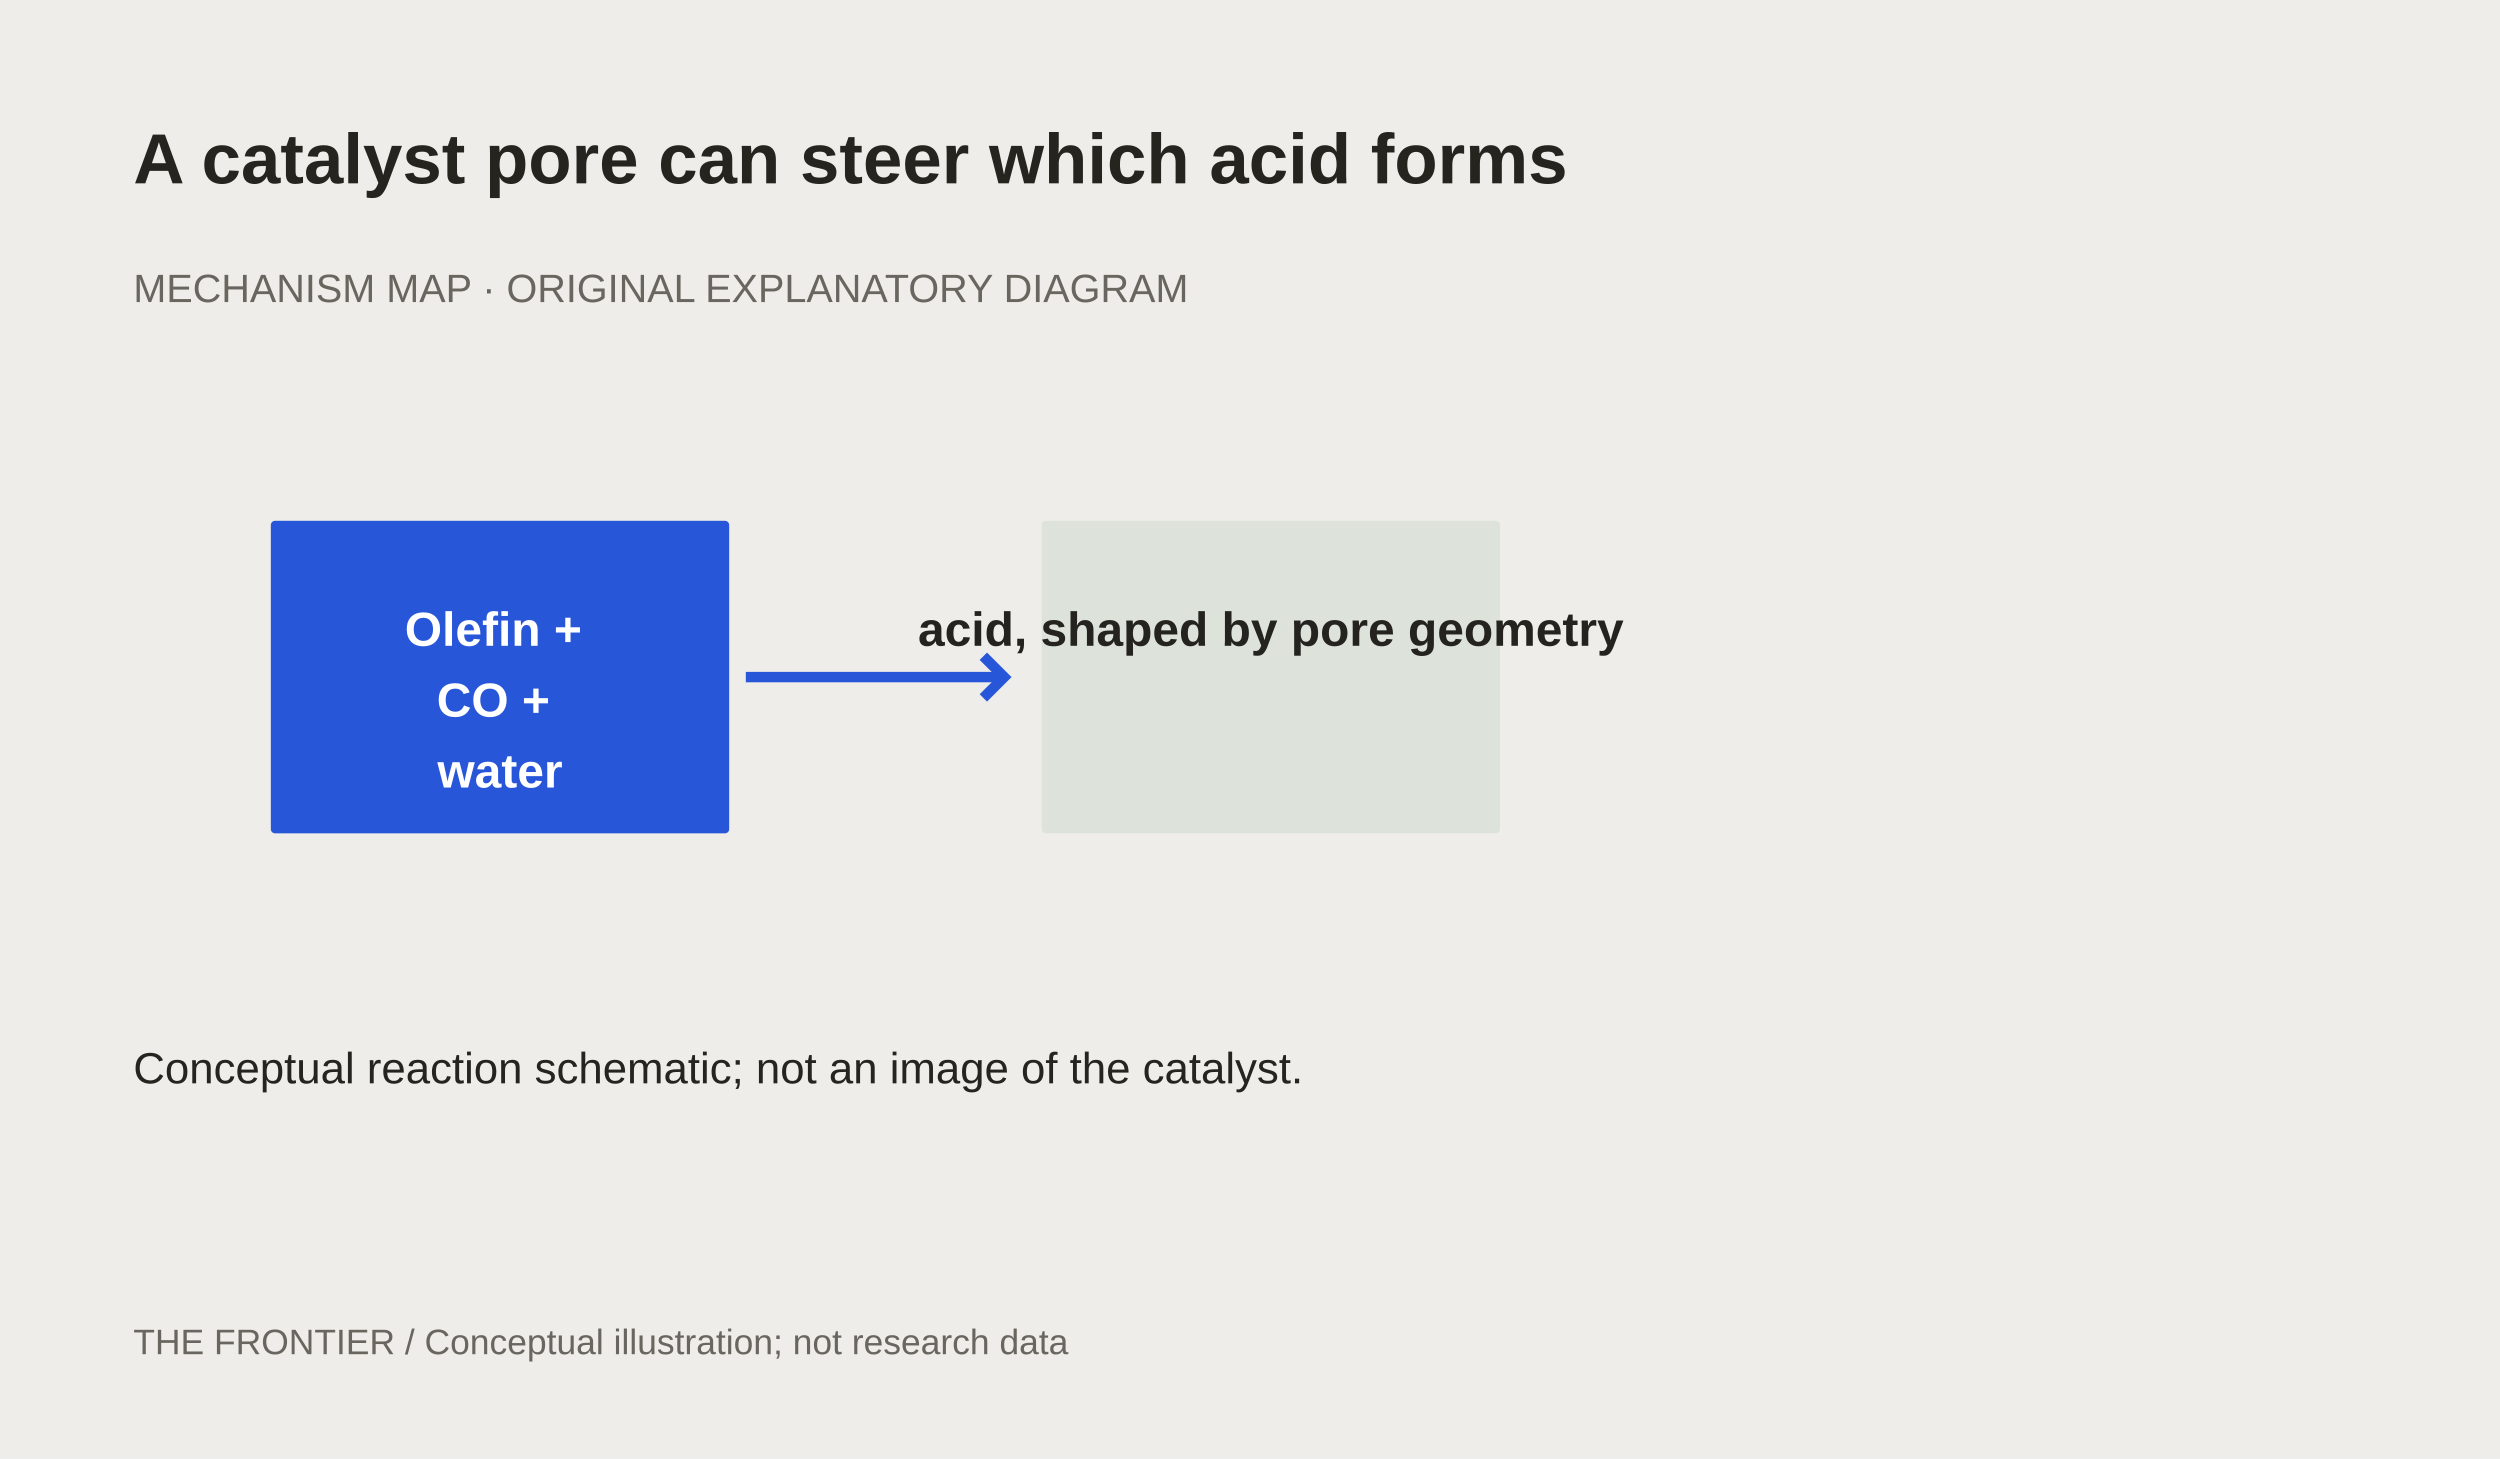
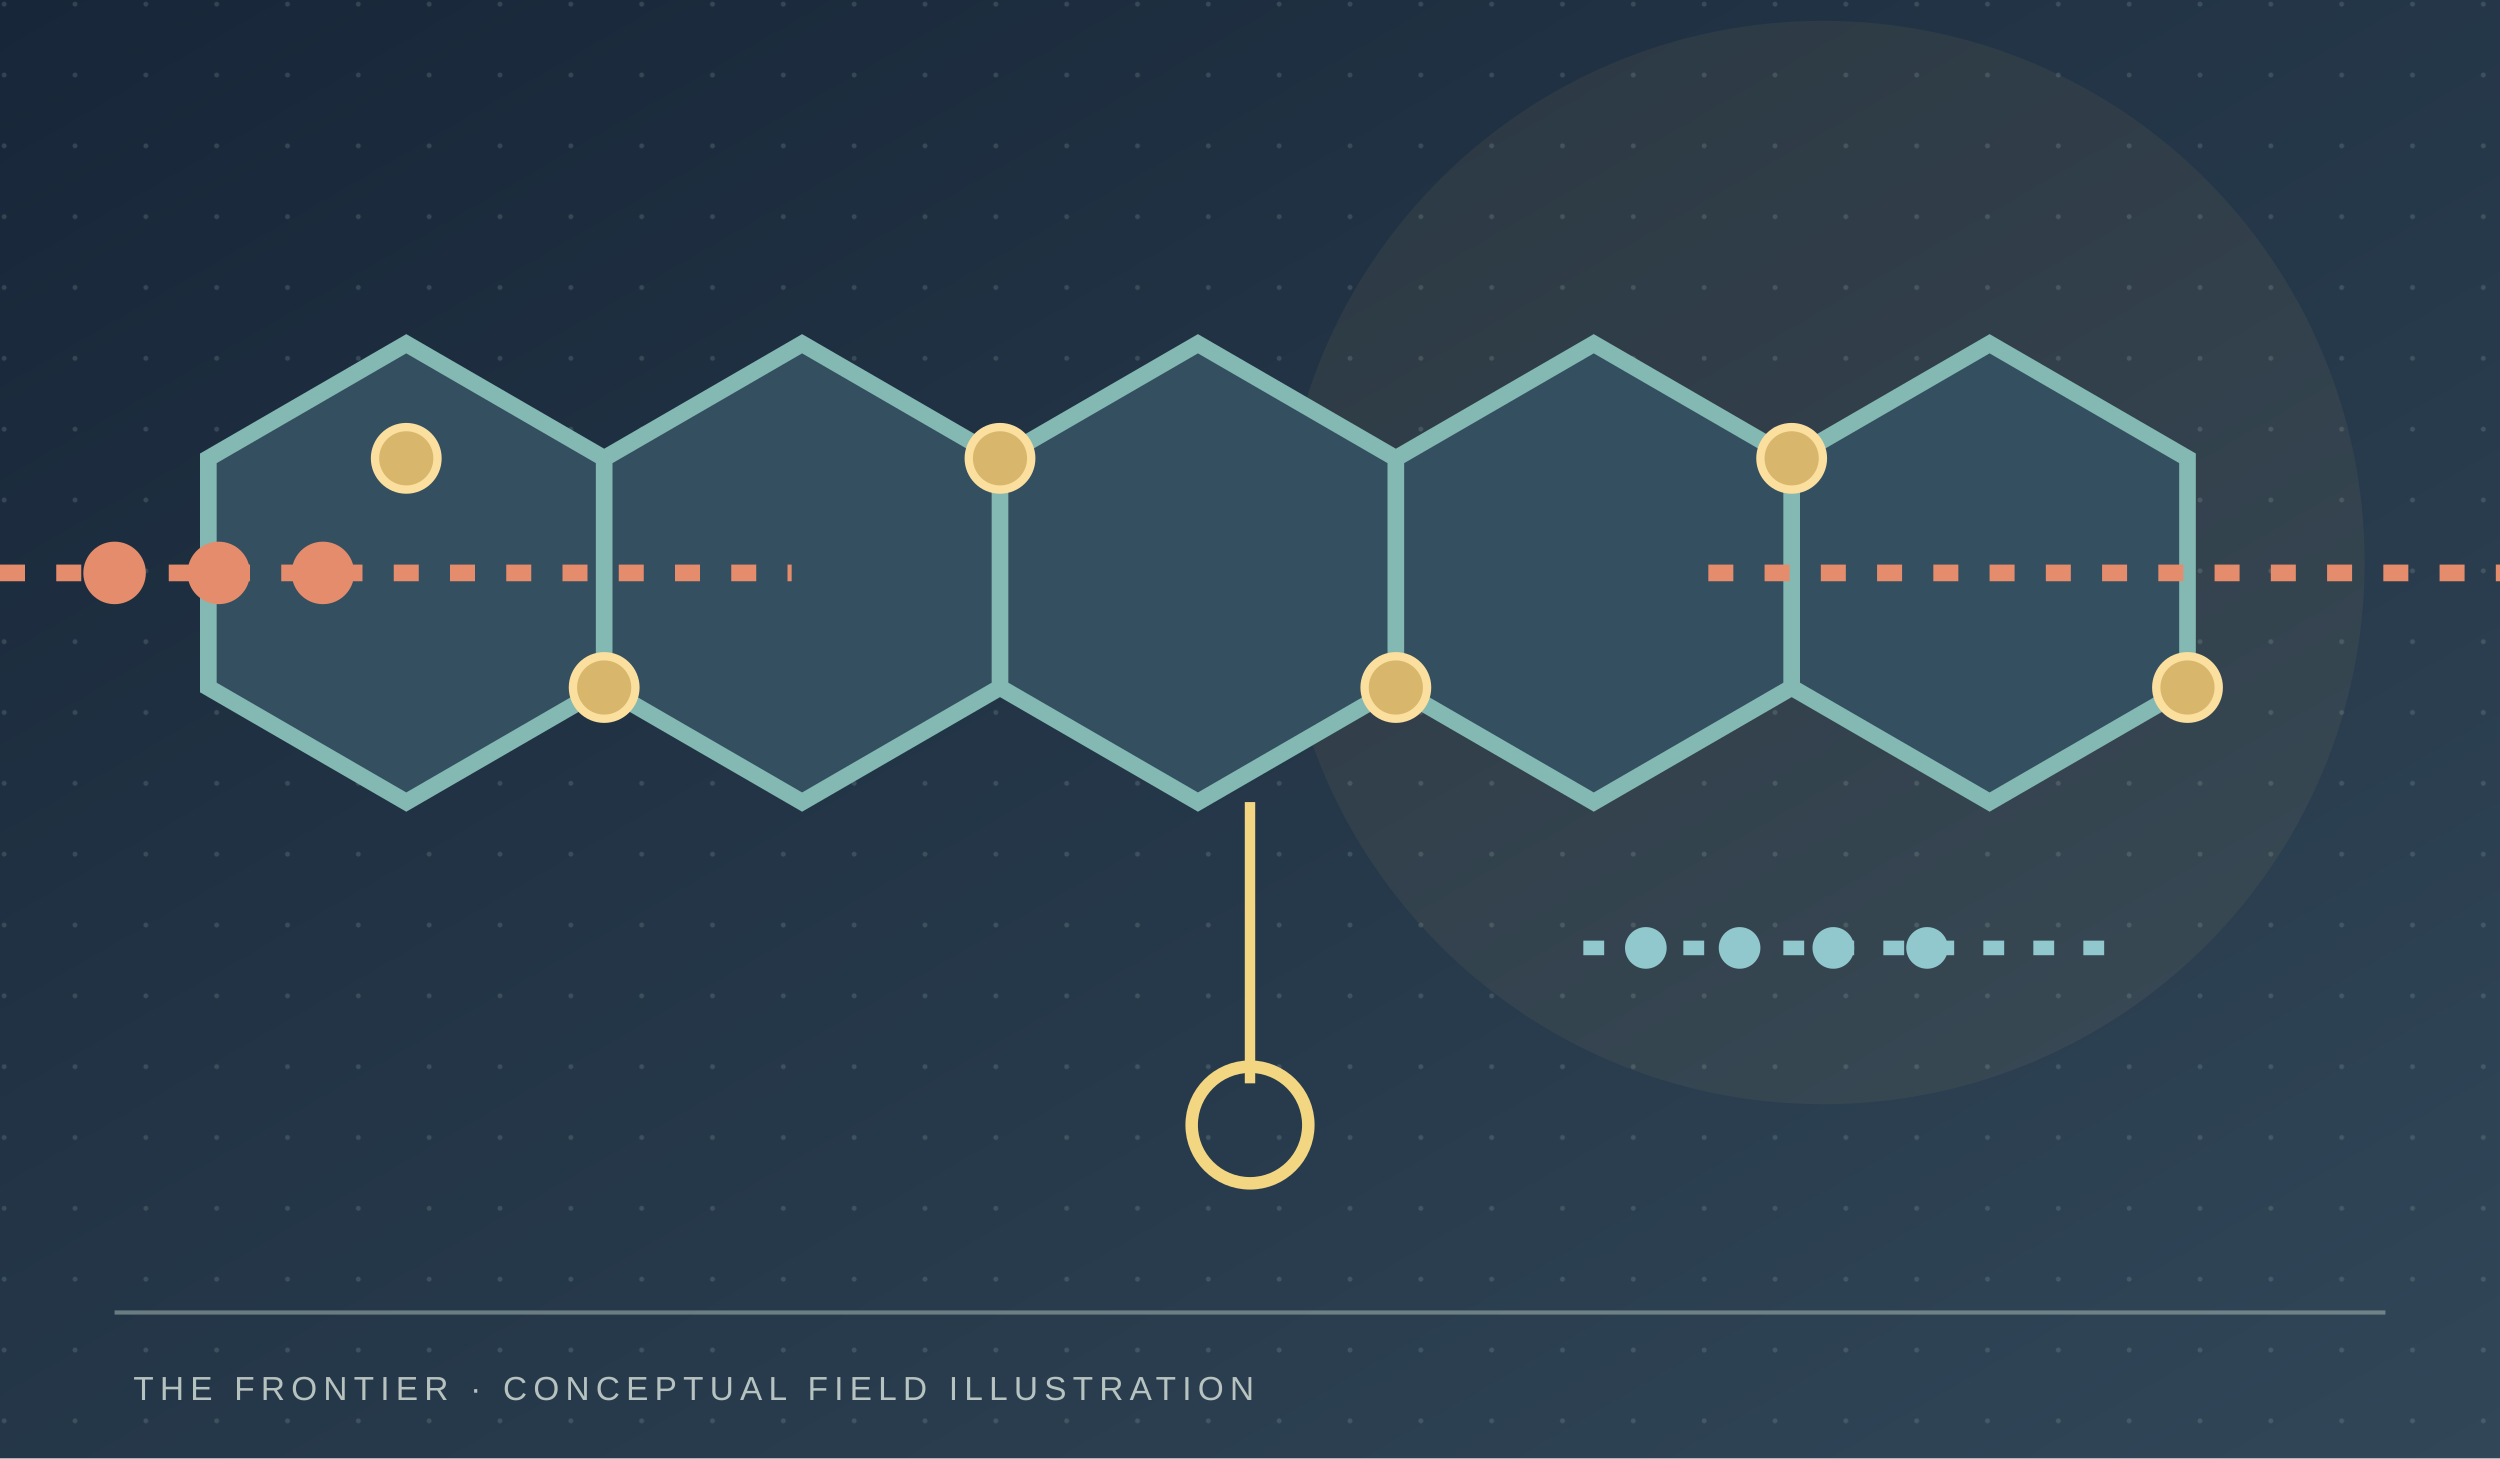
<svg xmlns="http://www.w3.org/2000/svg" width="1200" height="700" viewBox="0 0 1200 700" role="img" aria-labelledby="title desc">
-   <rect width="1200" height="700" fill="#eeede9" />
-   <text x="64" y="88" fill="#25241f" font-family="Arial,sans-serif" font-size="34" font-weight="700">A catalyst pore can steer which acid forms</text>
-   <text x="64" y="145" fill="#68665f" font-family="Arial,sans-serif" font-size="19">MECHANISM MAP · ORIGINAL EXPLANATORY DIAGRAM</text>
-   <g>
-     <rect x="130" y="250" width="220" height="150" rx="2" fill="#2856d9" />
-     <text x="240" y="310" text-anchor="middle" fill="#fff" font-family="Arial,sans-serif" font-size="23" font-weight="600">
-       <tspan x="240" dy="0">Olefin +</tspan>
-       <tspan x="240" dy="34">CO +</tspan>
-       <tspan x="240" dy="34">water</tspan>
-     </text>
+   <defs>
+     <linearGradient id="bg" x1="0" y1="0" x2="1" y2="1">
+       <stop stop-color="#172638" />
+       <stop offset="1" stop-color="#314758" />
+     </linearGradient>
+     <pattern id="grain" width="34" height="34" patternUnits="userSpaceOnUse">
+       <circle cx="2" cy="2" r="1.2" fill="#aac3c0" opacity=".18" />
+     </pattern>
+   </defs>
+   <rect width="1200" height="700" fill="url(#bg)" />
+   <rect width="1200" height="700" fill="url(#grain)" />
+   <circle cx="875" cy="270" r="260" fill="#e1b766" opacity=".07" />
+   <path d="M100 220l95-55 95 55v110l-95 55-95-55Zm190 0l95-55 95 55v110l-95 55-95-55Zm190 0l95-55 95 55v110l-95 55-95-55Zm190 0l95-55 95 55v110l-95 55-95-55Zm190 0l95-55 95 55v110l-95 55-95-55Z" fill="#334f60" stroke="#83b9b2" stroke-width="8" />
+   <g fill="#d8b66b" stroke="#fbdf9e" stroke-width="4">
+     <circle cx="195" cy="220" r="15" />
+     <circle cx="290" cy="330" r="15" />
+     <circle cx="480" cy="220" r="15" />
+     <circle cx="670" cy="330" r="15" />
+     <circle cx="860" cy="220" r="15" />
+     <circle cx="1050" cy="330" r="15" />
  </g>
-   <path d="M 358 325 H 482" stroke="#2856d9" stroke-width="5" />
-   <path d="M 472 315 L 482 325 L 472 335" fill="none" stroke="#2856d9" stroke-width="5" />
-   <g>
-     <rect x="500" y="250" width="220" height="150" rx="2" fill="#dde3db" />
-     <text x="610" y="310" text-anchor="middle" fill="#24231f" font-family="Arial,sans-serif" font-size="23" font-weight="600">
-       <tspan x="610" dy="0">acid, shaped by pore geometry</tspan>
-     </text>
+   <path d="M0 275h380m440 0h380" stroke="#e58c6c" stroke-width="8" stroke-dasharray="12 15" />
+   <g fill="#e58c6c">
+     <circle cx="55" cy="275" r="15" />
+     <circle cx="105" cy="275" r="15" />
+     <circle cx="155" cy="275" r="15" />
  </g>
-   <text x="64" y="520" fill="#25241f" font-family="Arial,sans-serif" font-size="21">Conceptual reaction schematic; not an image of the catalyst.</text>
-   <text x="64" y="650" fill="#68665f" font-family="Arial,sans-serif" font-size="17">THE FRONTIER  /  Conceptual illustration; not research data</text>
+   <path d="M760 455h260" stroke="#91c8ce" stroke-width="7" stroke-dasharray="10 14" />
+   <g fill="#91c8ce">
+     <circle cx="790" cy="455" r="10" />
+     <circle cx="835" cy="455" r="10" />
+     <circle cx="880" cy="455" r="10" />
+     <circle cx="925" cy="455" r="10" />
+   </g>
+   <path d="M600 385v135" stroke="#f2d681" stroke-width="5" />
+   <circle cx="600" cy="540" r="28" fill="none" stroke="#f2d681" stroke-width="6" />
+   <path d="M55 630H1145" stroke="#bfd0c6" stroke-width="2" opacity=".45" />
+   <text x="64" y="672" fill="#d7e1d9" opacity=".82" font-family="Arial,sans-serif" font-size="16" letter-spacing="3">THE FRONTIER · CONCEPTUAL FIELD ILLUSTRATION</text>
</svg>
